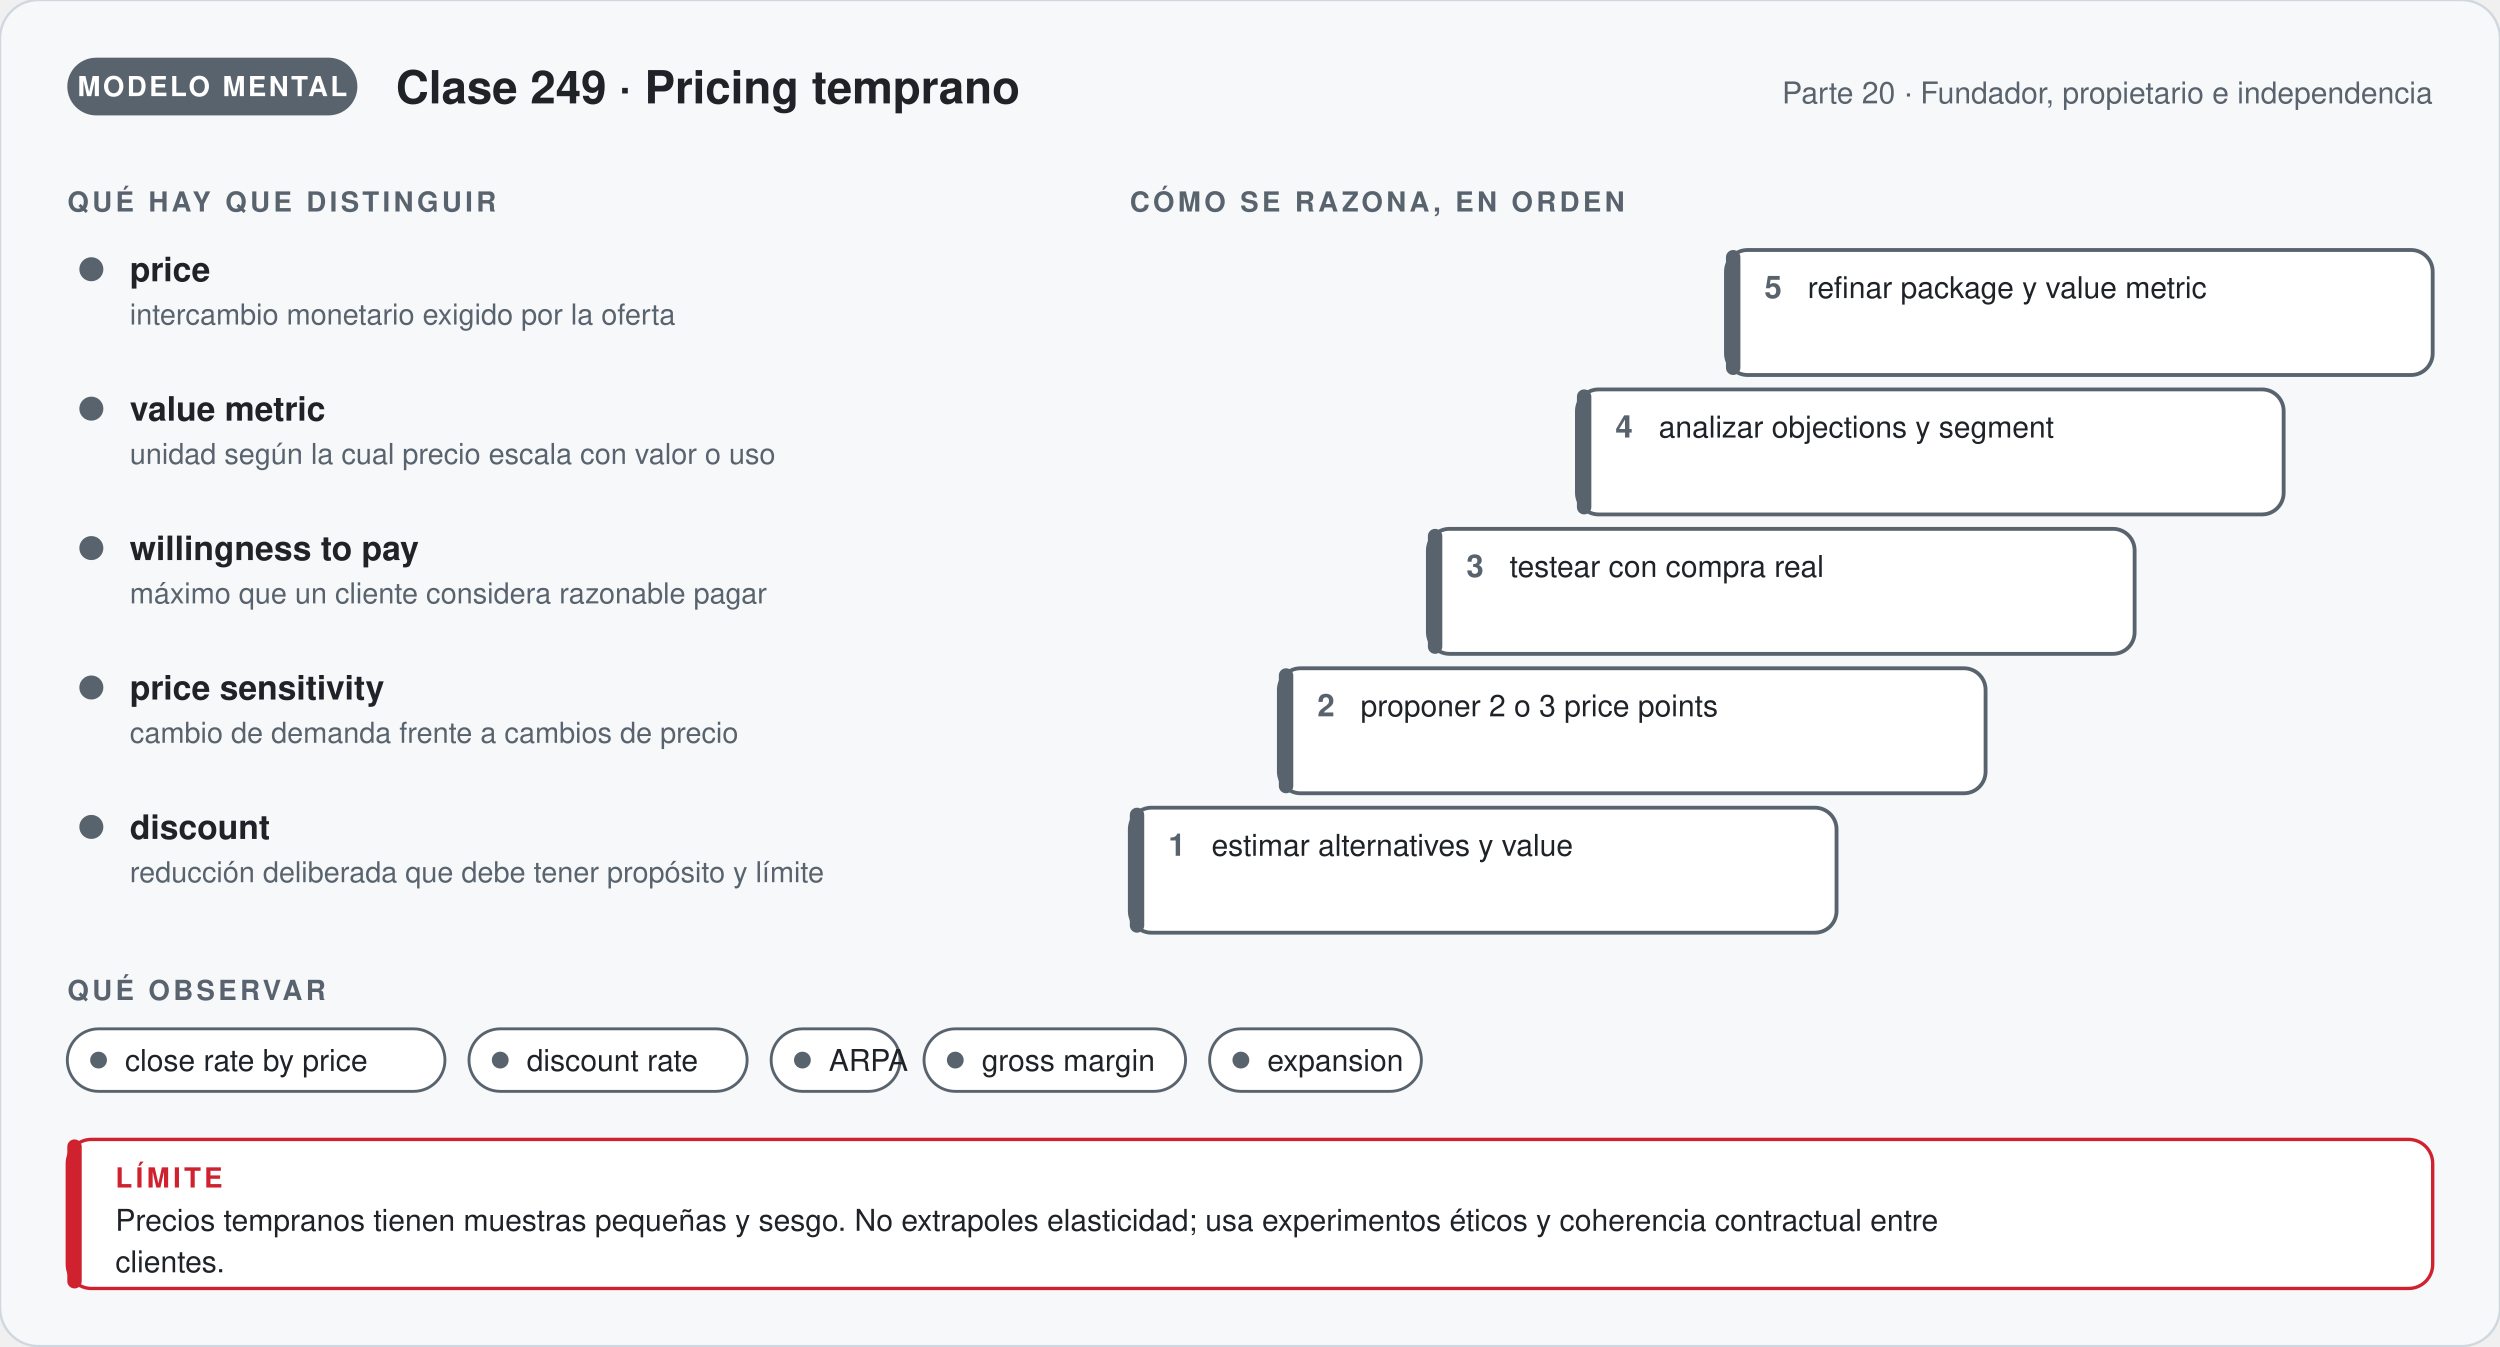
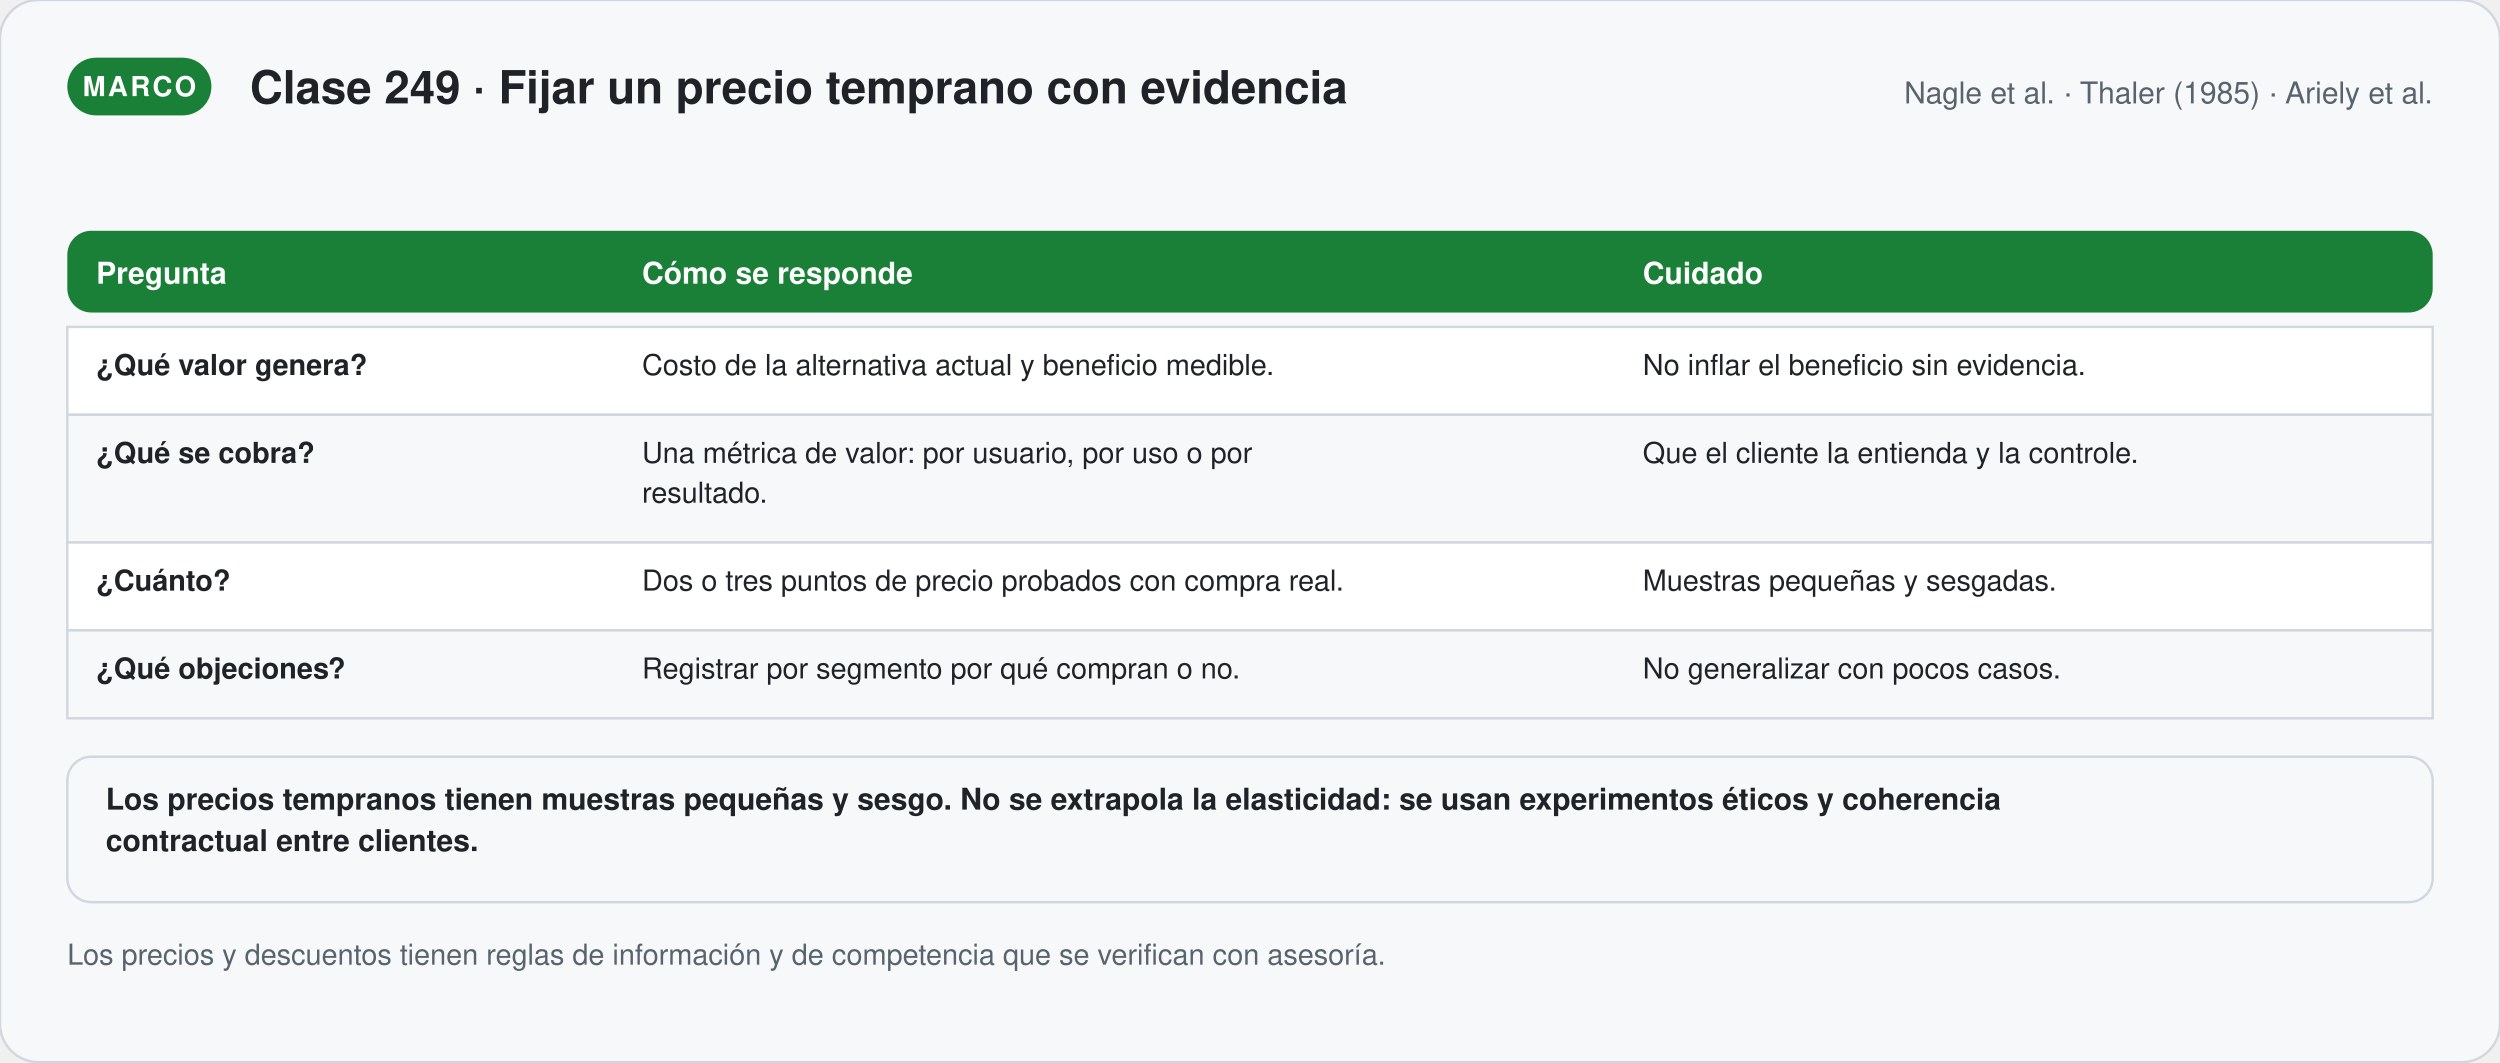
- <svg xmlns="http://www.w3.org/2000/svg" viewBox="0 0 1040 560" width="1040" role="img" aria-labelledby="t-g249 d-g249" font-family="'Segoe UI', 'Helvetica Neue', Helvetica, Arial, sans-serif">
+ <svg xmlns="http://www.w3.org/2000/svg" viewBox="0 0 1040 441.86" width="1040" role="img" aria-labelledby="t-s249 d-s249" font-family="'Segoe UI', 'Helvetica Neue', Helvetica, Arial, sans-serif">
  <defs>
-     <marker id="p-g249" viewBox="0 0 10 10" refX="8" refY="5" markerWidth="7" markerHeight="7" orient="auto">
+     <marker id="p-s249" viewBox="0 0 10 10" refX="8" refY="5" markerWidth="7" markerHeight="7" orient="auto">
      <path d="M1,1 L9,5 L1,9 Z" fill="#59636e" />
    </marker>
  </defs>
-   <rect width="1040" height="560" rx="16" fill="#f6f8fa" stroke="#d0d7de" />
-   <rect x="28" y="24" width="120.67" height="24" rx="12" fill="#59636e" />
-   <text x="88.335" y="40" font-size="11.5" font-weight="700" fill="#ffffff" text-anchor="middle" letter-spacing="1">MODELO MENTAL</text>
-   <text x="164.67" y="43" font-size="19" font-weight="700" fill="#1f2328" text-anchor="start">Clase 249 · Pricing temprano</text>
-   <text x="1012" y="43" font-size="12.5" font-weight="400" fill="#59636e" text-anchor="end">Parte 20 · Fundador, propietario e independencia</text>
-   <text x="28" y="88" font-size="11.5" font-weight="700" fill="#59636e" text-anchor="start" letter-spacing="1.4">QUÉ HAY QUE DISTINGUIR</text>
-   <circle cx="38" cy="112" r="5" fill="#59636e" />
-   <text x="54" y="117" font-size="14" font-weight="700" fill="#1f2328" text-anchor="start">price</text>
-   <text x="54" y="135" font-size="12" font-weight="400" fill="#59636e" text-anchor="start">intercambio monetario exigido por la oferta</text>
-   <circle cx="38" cy="170" r="5" fill="#59636e" />
-   <text x="54" y="175" font-size="14" font-weight="700" fill="#1f2328" text-anchor="start">value metric</text>
-   <text x="54" y="193" font-size="12" font-weight="400" fill="#59636e" text-anchor="start">unidad según la cual precio escala con valor o uso</text>
-   <circle cx="38" cy="228" r="5" fill="#59636e" />
-   <text x="54" y="233" font-size="14" font-weight="700" fill="#1f2328" text-anchor="start">willingness to pay</text>
-   <text x="54" y="251" font-size="12" font-weight="400" fill="#59636e" text-anchor="start">máximo que un cliente considera razonable pagar</text>
-   <circle cx="38" cy="286" r="5" fill="#59636e" />
-   <text x="54" y="291" font-size="14" font-weight="700" fill="#1f2328" text-anchor="start">price sensitivity</text>
-   <text x="54" y="309" font-size="12" font-weight="400" fill="#59636e" text-anchor="start">cambio de demanda frente a cambios de precio</text>
-   <circle cx="38" cy="344" r="5" fill="#59636e" />
-   <text x="54" y="349" font-size="14" font-weight="700" fill="#1f2328" text-anchor="start">discount</text>
-   <text x="54" y="367" font-size="12" font-weight="400" fill="#59636e" text-anchor="start">reducción deliberada que debe tener propósito y límite</text>
-   <text x="470" y="88" font-size="11.5" font-weight="700" fill="#59636e" text-anchor="start" letter-spacing="1.4">CÓMO SE RAZONA, EN ORDEN</text>
-   <rect x="470" y="336" width="294" height="52" rx="9" fill="#ffffff" stroke="#59636e" stroke-width="1.6" />
-   <rect x="470" y="336" width="6" height="52" rx="3" fill="#59636e" />
-   <text x="486" y="356" font-size="13" font-weight="800" fill="#59636e" text-anchor="start">1</text>
-   <text x="504" y="356" font-size="12.5" font-weight="400" fill="#1f2328" text-anchor="start">estimar alternatives y value</text>
-   <rect x="532" y="278" width="294" height="52" rx="9" fill="#ffffff" stroke="#59636e" stroke-width="1.6" />
-   <rect x="532" y="278" width="6" height="52" rx="3" fill="#59636e" />
-   <text x="548" y="298" font-size="13" font-weight="800" fill="#59636e" text-anchor="start">2</text>
-   <text x="566" y="298" font-size="12.5" font-weight="400" fill="#1f2328" text-anchor="start">proponer 2 o 3 price points</text>
-   <rect x="594" y="220" width="294" height="52" rx="9" fill="#ffffff" stroke="#59636e" stroke-width="1.6" />
-   <rect x="594" y="220" width="6" height="52" rx="3" fill="#59636e" />
-   <text x="610" y="240" font-size="13" font-weight="800" fill="#59636e" text-anchor="start">3</text>
-   <text x="628" y="240" font-size="12.5" font-weight="400" fill="#1f2328" text-anchor="start">testear con compra real</text>
-   <rect x="656" y="162" width="294" height="52" rx="9" fill="#ffffff" stroke="#59636e" stroke-width="1.6" />
-   <rect x="656" y="162" width="6" height="52" rx="3" fill="#59636e" />
-   <text x="672" y="182" font-size="13" font-weight="800" fill="#59636e" text-anchor="start">4</text>
-   <text x="690" y="182" font-size="12.5" font-weight="400" fill="#1f2328" text-anchor="start">analizar objections y segment</text>
-   <rect x="718" y="104" width="294" height="52" rx="9" fill="#ffffff" stroke="#59636e" stroke-width="1.6" />
-   <rect x="718" y="104" width="6" height="52" rx="3" fill="#59636e" />
-   <text x="734" y="124" font-size="13" font-weight="800" fill="#59636e" text-anchor="start">5</text>
-   <text x="752" y="124" font-size="12.5" font-weight="400" fill="#1f2328" text-anchor="start">refinar package y value metric</text>
-   <text x="28" y="416" font-size="11.5" font-weight="700" fill="#59636e" text-anchor="start" letter-spacing="1.4">QUÉ OBSERVAR</text>
-   <rect x="28" y="428" width="157.1" height="26" rx="13" fill="#ffffff" stroke="#59636e" stroke-width="1.2" />
-   <circle cx="41" cy="441" r="3.5" fill="#59636e" />
-   <text x="52" y="445.5" font-size="12.5" font-weight="400" fill="#1f2328" text-anchor="start">close rate by price</text>
-   <rect x="195.1" y="428" width="115.7" height="26" rx="13" fill="#ffffff" stroke="#59636e" stroke-width="1.2" />
-   <circle cx="208.1" cy="441" r="3.5" fill="#59636e" />
-   <text x="219.1" y="445.5" font-size="12.5" font-weight="400" fill="#1f2328" text-anchor="start">discount rate</text>
-   <rect x="320.8" y="428" width="53.6" height="26" rx="13" fill="#ffffff" stroke="#59636e" stroke-width="1.2" />
-   <circle cx="333.8" cy="441" r="3.5" fill="#59636e" />
-   <text x="344.8" y="445.5" font-size="12.5" font-weight="400" fill="#1f2328" text-anchor="start">ARPA</text>
-   <rect x="384.4" y="428" width="108.8" height="26" rx="13" fill="#ffffff" stroke="#59636e" stroke-width="1.2" />
-   <circle cx="397.4" cy="441" r="3.5" fill="#59636e" />
-   <text x="408.4" y="445.5" font-size="12.5" font-weight="400" fill="#1f2328" text-anchor="start">gross margin</text>
-   <rect x="503.2" y="428" width="88.1" height="26" rx="13" fill="#ffffff" stroke="#59636e" stroke-width="1.2" />
-   <circle cx="516.2" cy="441" r="3.5" fill="#59636e" />
-   <text x="527.2" y="445.5" font-size="12.5" font-weight="400" fill="#1f2328" text-anchor="start">expansion</text>
-   <rect x="28" y="474" width="984" height="62" rx="10" fill="#ffffff" stroke="#cf222e" stroke-width="1.4" />
-   <rect x="28" y="474" width="6" height="62" rx="3" fill="#cf222e" />
-   <text x="48" y="494" font-size="11.5" font-weight="700" fill="#cf222e" text-anchor="start" letter-spacing="1.4">LÍMITE</text>
-   <text x="48" y="512" font-size="12.5" font-weight="400" fill="#1f2328" text-anchor="start">Precios tempranos tienen muestras pequeñas y sesgo. No extrapoles elasticidad; usa experimentos éticos y coherencia contractual entre</text>
-   <text x="48" y="529.25" font-size="12.5" font-weight="400" fill="#1f2328" text-anchor="start">clientes.</text>
+   <rect width="1040" height="441.86" rx="16" fill="#f6f8fa" stroke="#d0d7de" />
+   <rect x="28" y="24" width="59.95" height="24" rx="12" fill="#1a7f37" />
+   <text x="57.975" y="40" font-size="11.5" font-weight="700" fill="#ffffff" text-anchor="middle" letter-spacing="1">MARCO</text>
+   <text x="103.95" y="43" font-size="19" font-weight="700" fill="#1f2328" text-anchor="start">Clase 249 · Fijar un precio temprano con evidencia</text>
+   <text x="1012" y="43" font-size="12.5" font-weight="400" fill="#59636e" text-anchor="end">Nagle et al. · Thaler (1985) · Ariely et al.</text>
+   <rect x="28" y="96" width="984" height="34" rx="10" fill="#1a7f37" />
+   <text x="40" y="118" font-size="12.5" font-weight="700" fill="#ffffff" text-anchor="start">Pregunta</text>
+   <text x="267.077" y="118" font-size="12.5" font-weight="700" fill="#ffffff" text-anchor="start">Cómo se responde</text>
+   <text x="683.385" y="118" font-size="12.5" font-weight="700" fill="#ffffff" text-anchor="start">Cuidado</text>
+   <rect x="28" y="136" width="984" height="36.56" rx="0" fill="#ffffff" stroke="#d0d7de" stroke-width="1" />
+   <text x="40" y="156" font-size="12" font-weight="700" fill="#1f2328" text-anchor="start">¿Qué valor genera?</text>
+   <text x="267.077" y="156" font-size="12" font-weight="400" fill="#1f2328" text-anchor="start">Costo de la alternativa actual y beneficio medible.</text>
+   <text x="683.385" y="156" font-size="12" font-weight="400" fill="#1f2328" text-anchor="start">No inflar el beneficio sin evidencia.</text>
+   <rect x="28" y="172.56" width="984" height="53.12" rx="0" fill="#f6f8fa" stroke="#d0d7de" stroke-width="1" />
+   <text x="40" y="192.56" font-size="12" font-weight="700" fill="#1f2328" text-anchor="start">¿Qué se cobra?</text>
+   <text x="267.077" y="192.56" font-size="12" font-weight="400" fill="#1f2328" text-anchor="start">Una métrica de valor: por usuario, por uso o por</text>
+   <text x="267.077" y="209.12" font-size="12" font-weight="400" fill="#1f2328" text-anchor="start">resultado.</text>
+   <text x="683.385" y="192.56" font-size="12" font-weight="400" fill="#1f2328" text-anchor="start">Que el cliente la entienda y la controle.</text>
+   <rect x="28" y="225.68" width="984" height="36.56" rx="0" fill="#ffffff" stroke="#d0d7de" stroke-width="1" />
+   <text x="40" y="245.68" font-size="12" font-weight="700" fill="#1f2328" text-anchor="start">¿Cuánto?</text>
+   <text x="267.077" y="245.68" font-size="12" font-weight="400" fill="#1f2328" text-anchor="start">Dos o tres puntos de precio probados con compra real.</text>
+   <text x="683.385" y="245.68" font-size="12" font-weight="400" fill="#1f2328" text-anchor="start">Muestras pequeñas y sesgadas.</text>
+   <rect x="28" y="262.24" width="984" height="36.56" rx="0" fill="#f6f8fa" stroke="#d0d7de" stroke-width="1" />
+   <text x="40" y="282.24" font-size="12" font-weight="700" fill="#1f2328" text-anchor="start">¿Qué objeciones?</text>
+   <text x="267.077" y="282.24" font-size="12" font-weight="400" fill="#1f2328" text-anchor="start">Registrar por segmento por qué compran o no.</text>
+   <text x="683.385" y="282.24" font-size="12" font-weight="400" fill="#1f2328" text-anchor="start">No generalizar con pocos casos.</text>
+   <rect x="28" y="314.8" width="984" height="60.5" rx="10" fill="#f6f8fa" stroke="#d0d7de" stroke-width="1" />
+   <text x="44" y="336.8" font-size="12.5" font-weight="600" fill="#1f2328" text-anchor="start">Los precios tempranos tienen muestras pequeñas y sesgo. No se extrapola la elasticidad: se usan experimentos éticos y coherencia</text>
+   <text x="44" y="354.05" font-size="12.5" font-weight="600" fill="#1f2328" text-anchor="start">contractual entre clientes.</text>
+   <text x="28" y="401.3" font-size="12" font-weight="400" fill="#59636e" text-anchor="start">Los precios y descuentos tienen reglas de información y de competencia que se verifican con asesoría.</text>
</svg>
